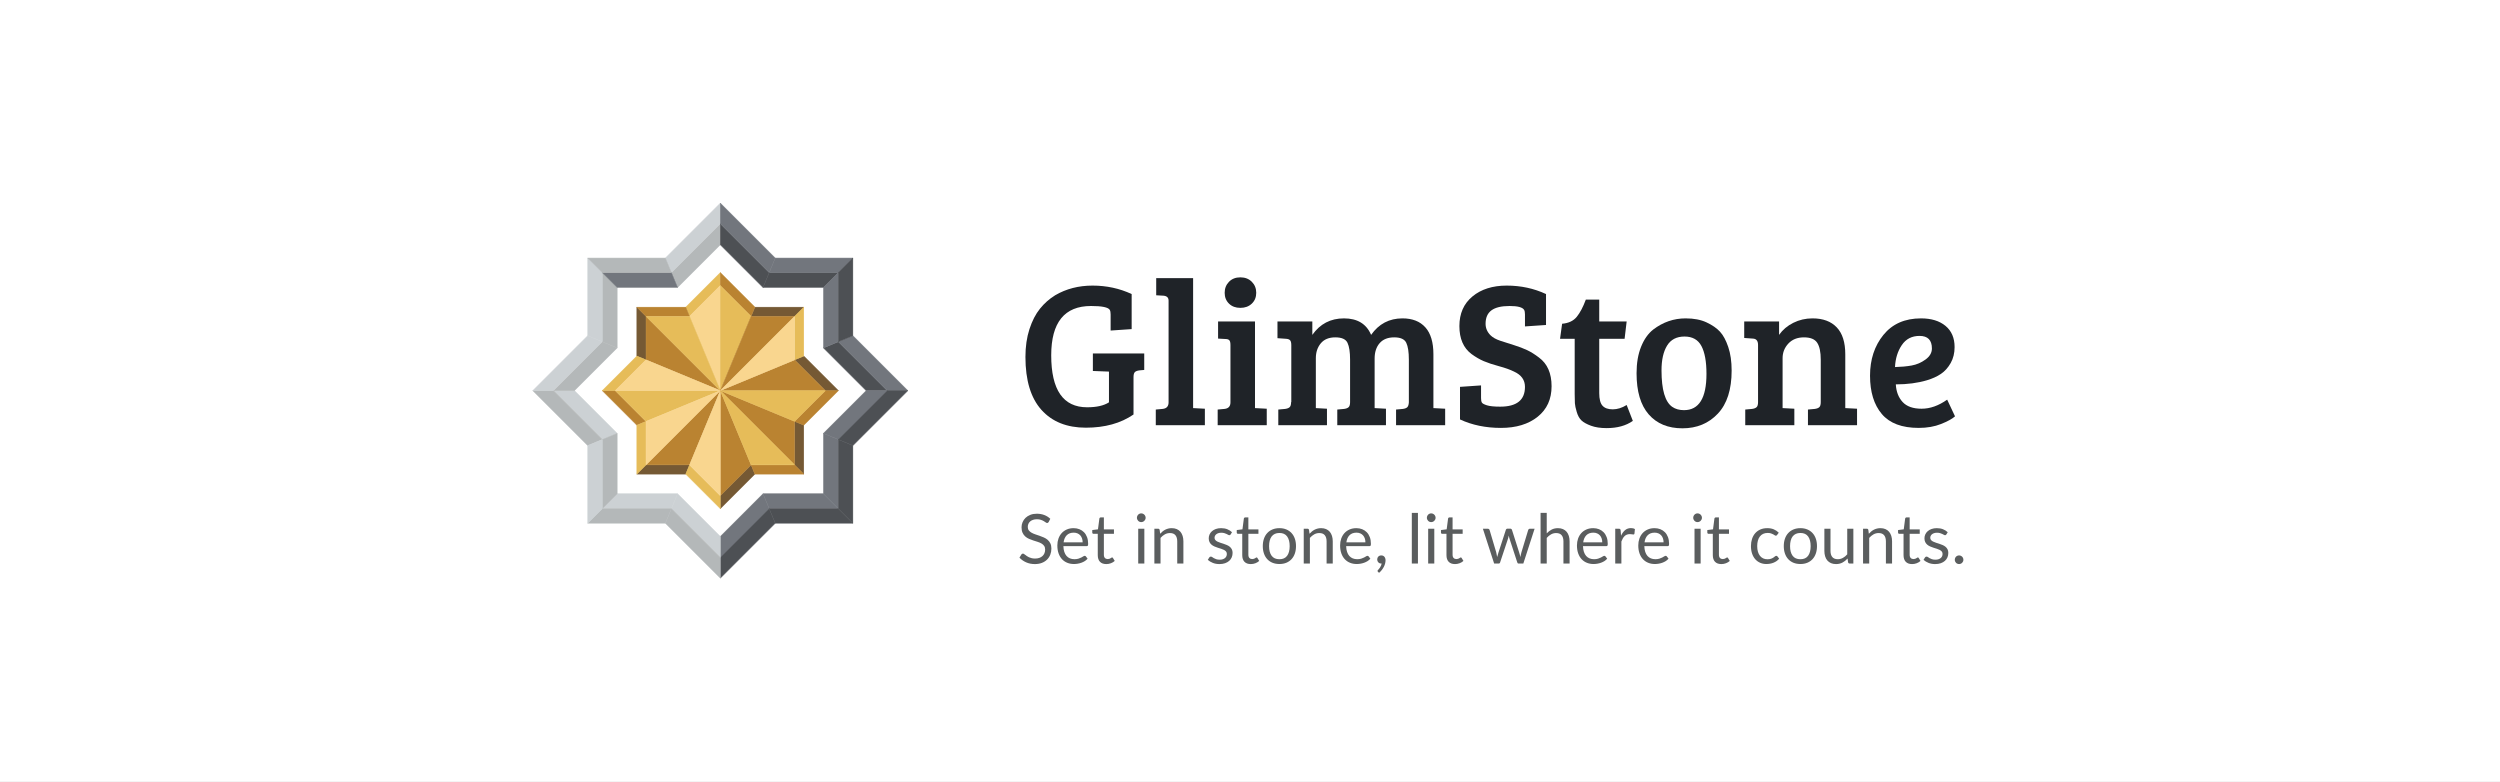
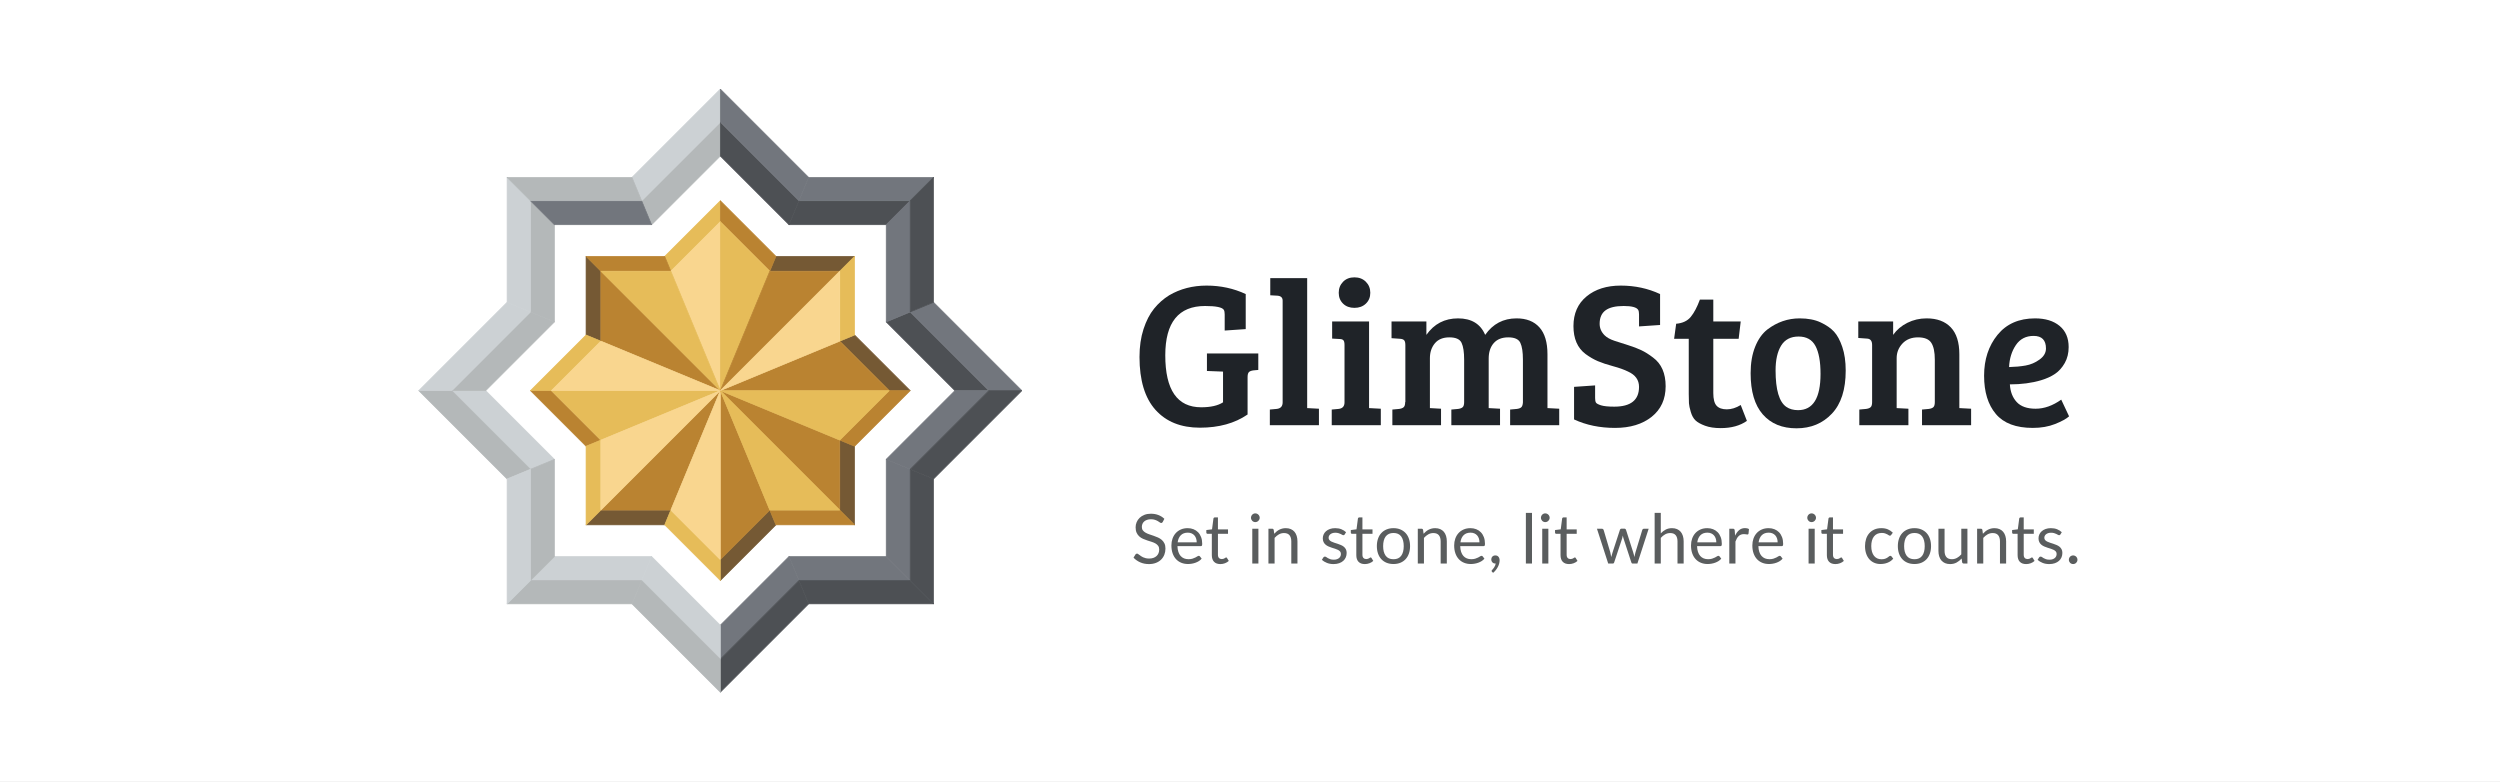
<svg xmlns="http://www.w3.org/2000/svg" width="1600" height="500" viewBox="0 0 1600 500">
  <rect width="1600" height="500" fill="#ffffff" />
-   <svg x="341.0" y="130.0" width="240" height="240" viewBox="0 0 893.33 893.33">
+   <svg x="268.0" y="57.0" width="386" height="386" viewBox="0 0 893.33 893.33">
    <defs>
      <style>
      .cls-1 {
        fill: #b4b8b9; stroke: #b4b8b9; stroke-width: 1px; stroke-linejoin: round;
      }

      .cls-2 {
        fill: #f9d68f; stroke: #f9d68f; stroke-width: 1px; stroke-linejoin: round;
      }

      .cls-3 {
        fill: #4d5054; stroke: #4d5054; stroke-width: 1px; stroke-linejoin: round;
      }

      .cls-4 {
        fill: #72767d; stroke: #72767d; stroke-width: 1px; stroke-linejoin: round;
      }

      .cls-5 {
        fill: #ccd1d4; stroke: #ccd1d4; stroke-width: 1px; stroke-linejoin: round;
      }

      .cls-6 {
        fill: #e6bc59; stroke: #e6bc59; stroke-width: 1px; stroke-linejoin: round;
      }

      .cls-7 {
        fill: #ba8331; stroke: #ba8331; stroke-width: 1px; stroke-linejoin: round;
      }

      .cls-8 {
        fill: #755934; stroke: #755934; stroke-width: 1px; stroke-linejoin: round;
      }
    </style>
    </defs>
    <g id="logo_glimstone_v2">
      <g>
        <polygon class="cls-4" points="563.16 727.9 553.03 738.04 446.67 844.4 446.67 794.14 548.44 692.37 563.16 727.9" />
        <polygon class="cls-5" points="200.96 548.44 165.43 563.16 155.29 553.03 48.94 446.67 99.19 446.67 200.96 548.44" />
        <polygon class="cls-3" points="844.4 446.67 794.14 446.67 692.37 344.89 727.9 330.17 738.04 340.3 844.4 446.67" />
        <polygon class="cls-1" points="446.67 48.94 446.67 99.19 344.89 200.96 330.17 165.43 340.3 155.29 446.67 48.94" />
        <polygon class="cls-3" points="577.49 762.51 446.67 893.33 446.67 844.4 553.03 738.04 563.16 727.9 577.49 762.51" />
        <polygon class="cls-1" points="165.43 563.16 130.83 577.49 0 446.67 48.94 446.67 155.29 553.03 165.43 563.16" />
        <polygon class="cls-4" points="893.33 446.67 844.4 446.67 738.04 340.3 727.9 330.17 762.51 315.84 893.33 446.67" />
        <polygon class="cls-5" points="446.67 0 446.67 48.94 340.3 155.29 330.17 165.43 315.84 130.83 446.67 0" />
        <polygon class="cls-5" points="344.89 692.37 330.17 727.9 165.43 727.9 200.96 692.37 344.89 692.37" />
        <polygon class="cls-4" points="727.9 563.16 727.9 727.9 692.37 692.37 692.37 548.44 727.9 563.16" />
        <polygon class="cls-3" points="727.9 165.43 692.37 200.96 548.44 200.96 563.16 165.43 727.9 165.43" />
        <polygon class="cls-1" points="200.96 200.96 200.96 344.89 165.43 330.17 165.43 165.43 200.96 200.96" />
        <polygon class="cls-1" points="330.17 727.9 315.84 762.51 130.83 762.51 165.43 727.9 330.17 727.9" />
        <polygon class="cls-3" points="762.51 577.49 762.51 762.51 727.9 727.9 727.9 563.16 762.51 577.49" />
        <polygon class="cls-4" points="762.51 130.83 727.9 165.43 563.16 165.43 577.49 130.83 762.51 130.83" />
        <polygon class="cls-5" points="165.43 165.43 165.43 330.17 130.83 315.84 130.83 130.83 165.43 165.43" />
        <polygon class="cls-4" points="727.9 727.9 563.16 727.9 548.44 692.37 692.37 692.37 727.9 727.9" />
        <polygon class="cls-1" points="200.96 548.44 200.96 692.37 165.43 727.9 165.43 563.16 200.96 548.44" />
        <polygon class="cls-4" points="727.9 165.43 727.9 330.17 692.37 344.89 692.37 200.96 727.9 165.43" />
        <polygon class="cls-4" points="344.89 200.96 200.96 200.96 165.43 165.43 330.17 165.43 344.89 200.96" />
        <polygon class="cls-3" points="762.51 762.51 577.49 762.51 563.16 727.9 727.9 727.9 762.51 762.51" />
        <polygon class="cls-5" points="165.43 563.16 165.43 727.9 130.83 762.51 130.83 577.49 165.43 563.16" />
        <polygon class="cls-3" points="762.51 130.83 762.51 315.84 727.9 330.17 727.9 165.43 762.51 130.83" />
        <polygon class="cls-1" points="330.17 165.43 165.43 165.43 130.83 130.83 315.84 130.83 330.17 165.43" />
        <polygon class="cls-5" points="446.67 794.14 446.67 844.4 340.3 738.04 330.17 727.9 344.89 692.37 446.67 794.14" />
        <polygon class="cls-4" points="844.4 446.67 738.04 553.03 727.9 563.16 692.37 548.44 794.14 446.67 844.4 446.67" />
        <polygon class="cls-3" points="563.16 165.43 548.44 200.96 446.67 99.19 446.67 48.94 553.03 155.29 563.16 165.43" />
        <polygon class="cls-1" points="200.96 344.89 99.19 446.67 48.94 446.67 155.29 340.3 165.43 330.17 200.96 344.89" />
        <polygon class="cls-1" points="446.67 844.4 446.67 893.33 315.84 762.51 330.17 727.9 340.3 738.04 446.67 844.4" />
        <polygon class="cls-3" points="893.33 446.67 762.51 577.49 727.9 563.16 738.04 553.03 844.4 446.67 893.33 446.67" />
        <polygon class="cls-4" points="577.49 130.83 563.16 165.43 553.03 155.29 446.67 48.94 446.67 0 577.49 130.83" />
        <polygon class="cls-5" points="165.43 330.17 155.29 340.3 48.94 446.67 0 446.67 130.83 315.84 165.43 330.17" />
      </g>
      <g>
        <polygon class="cls-8" points="623.79 520.04 623.79 623.79 645.54 645.54 645.54 529.04 623.79 520.04" />
        <polygon class="cls-7" points="196.18 446.67 165.43 446.67 247.8 529.03 269.54 520.03 196.18 446.67" />
        <polygon class="cls-6" points="364.3 247.8 373.3 269.54 446.67 196.18 446.67 165.43 364.3 247.8" />
        <polygon class="cls-8" points="247.8 364.29 269.54 373.29 269.54 269.54 247.8 247.8 247.8 364.29" />
        <polygon class="cls-8" points="269.54 623.79 247.8 645.54 364.29 645.54 373.29 623.79 269.54 623.79" />
        <polygon class="cls-8" points="520.03 623.79 446.67 697.16 446.67 727.9 529.03 645.54 520.03 623.79" />
        <polygon class="cls-8" points="645.54 364.3 623.79 373.3 697.16 446.67 727.9 446.67 645.54 364.3" />
        <polygon class="cls-8" points="529.04 247.8 520.04 269.54 623.79 269.54 645.54 247.8 529.04 247.8" />
        <polygon class="cls-7" points="364.3 247.8 247.8 247.8 269.54 269.54 373.3 269.54 364.3 247.8" />
        <polygon class="cls-6" points="247.8 529.03 247.8 645.54 269.54 623.79 269.54 520.03 247.8 529.03" />
        <polygon class="cls-7" points="623.79 623.79 520.03 623.79 529.03 645.54 645.54 645.54 623.79 623.79" />
        <polygon class="cls-7" points="697.16 446.67 623.79 520.03 623.79 520.04 645.54 529.04 645.54 529.03 727.9 446.67 697.16 446.67" />
        <polygon class="cls-6" points="645.54 247.8 623.79 269.54 623.79 373.3 645.54 364.3 645.54 247.8" />
        <polygon class="cls-6" points="373.3 623.79 373.29 623.79 364.29 645.54 364.3 645.54 446.67 727.9 446.67 697.16 373.3 623.79" />
        <polygon class="cls-6" points="247.8 364.29 247.8 364.3 165.43 446.67 196.18 446.67 269.54 373.3 269.54 373.29 247.8 364.29" />
        <polygon class="cls-7" points="529.03 247.8 446.67 165.43 446.67 196.18 520.03 269.54 520.04 269.54 529.04 247.8 529.03 247.8" />
      </g>
      <g>
        <g>
          <polygon class="cls-2" points="446.67 446.67 446.67 196.46 373.38 269.74 446.67 446.67" />
          <polygon class="cls-6" points="446.67 446.67 446.67 196.46 519.95 269.74 446.67 446.67" />
        </g>
        <g>
          <polygon class="cls-7" points="446.67 446.67 269.74 269.74 269.74 373.38 446.67 446.67" />
          <polygon class="cls-6" points="446.67 446.67 269.74 269.74 373.38 269.74 446.67 446.67" />
        </g>
        <g>
          <polygon class="cls-6" points="446.67 446.67 196.46 446.67 269.74 519.95 446.67 446.67" />
          <polygon class="cls-2" points="446.67 446.67 196.46 446.67 269.74 373.38 446.67 446.67" />
        </g>
        <g>
          <polygon class="cls-7" points="446.67 446.67 269.74 623.59 373.38 623.59 446.67 446.67" />
          <polygon class="cls-2" points="446.67 446.67 269.74 623.59 269.74 519.95 446.67 446.67" />
        </g>
        <g>
          <polygon class="cls-7" points="446.67 446.67 446.67 696.87 519.95 623.59 446.67 446.67" />
          <polygon class="cls-2" points="446.67 446.67 446.67 696.87 373.38 623.59 446.67 446.67" />
        </g>
        <g>
          <polygon class="cls-7" points="446.67 446.67 623.59 623.59 623.59 519.95 446.67 446.67" />
          <polygon class="cls-6" points="446.67 446.67 623.59 623.59 519.95 623.59 446.67 446.67" />
        </g>
        <g>
          <polygon class="cls-7" points="446.67 446.67 696.87 446.67 623.59 373.38 446.67 446.67" />
          <polygon class="cls-6" points="446.67 446.67 696.87 446.67 623.59 519.95 446.67 446.67" />
        </g>
        <g>
          <polygon class="cls-7" points="446.67 446.67 623.59 269.74 519.95 269.74 446.67 446.67" />
          <polygon class="cls-2" points="446.67 446.67 623.59 269.74 623.59 373.38 446.67 446.67" />
        </g>
      </g>
    </g>
  </svg>
  <g fill="#1f2328">
-     <g transform="translate(651.00,272.14)">
+     <g transform="translate(724.00,272.14)">
      <path d="M74.45-30.76L74.45-6.86Q62.17 1.58 43.96 1.58Q25.74 1.58 15.51-9.83Q5.28-21.25 5.28-43.69Q5.28-53.59 7.85-61.51Q10.43-69.43 14.59-74.58Q18.74-79.73 24.29-83.16Q34.85-89.36 48.25-89.36Q61.64-89.36 73.26-83.95L73.26-61.51L59.80-60.59L59.80-70.88Q59.80-72.86 59.27-73.79Q57.82-76.30 47.26-76.30Q21.78-76.30 21.78-44.75Q21.78-11.48 44.75-11.48Q53.86-11.48 58.74-14.65L58.74-34.32L58.61-34.32L48.44-34.72L48.44-45.94L81.31-45.94L81.31-35.38L78.28-35.11Q76.16-34.85 75.31-33.99Q74.45-33.13 74.45-30.76" />
    </g>
-     <g transform="translate(735.61,272.14)">
+     <g transform="translate(808.61,272.14)">
      <path d="M4.36-94.12L27.98-94.12L27.98-10.96L35.51-10.56L35.51 0L4.09 0L4.09-10.03L8.45-10.43Q12.28-10.82 12.28-14.65L12.28-79.73Q12.28-82.63 8.98-82.90L4.36-83.16" />
    </g>
-     <g transform="translate(774.95,272.14)">
+     <g transform="translate(847.95,272.14)">
      <path d="M4.62-66.40L28.25-66.40L28.25-10.96L35.77-10.56L35.77 0L4.36 0L4.36-10.03L8.71-10.43Q12.54-10.82 12.54-14.65L12.54-51.35Q12.54-53.59 11.81-54.38Q11.09-55.18 9.24-55.18L4.62-55.44L4.62-66.40M11.62-77.81Q8.84-80.52 8.84-84.74Q8.84-88.97 11.62-91.81Q14.39-94.64 18.88-94.64Q23.36-94.64 26.20-91.81Q29.04-88.97 29.04-84.74Q29.04-80.52 26.20-77.81Q23.36-75.11 18.88-75.11Q14.39-75.11 11.62-77.81" />
    </g>
-     <g transform="translate(814.02,272.14)">
+     <g transform="translate(887.02,272.14)">
      <path d="M9.11-55.31L3.56-55.70L3.56-66.40L25.87-66.40L25.87-57.82Q33.26-68.38 46.13-68.38Q59-68.38 63.49-57.82Q70.88-68.38 83.56-68.38Q93.06-68.38 98.21-62.63Q103.36-56.89 103.36-45.41L103.36-10.96L110.88-10.56L110.88 0L79.46 0L79.46-10.03L83.82-10.43Q85.80-10.69 86.66-11.55Q87.52-12.41 87.65-14.65L87.65-41.98Q87.65-49.24 86-52.73Q84.35-56.23 78.28-56.23Q72.20-56.23 68.97-52.54Q65.74-48.84 65.74-42.64L65.74-10.96L73-10.56L73 0L41.84 0L41.84-10.03L46.20-10.43Q48.18-10.69 49.10-11.55Q50.03-12.41 50.03-14.78L50.03-41.98Q50.03-49.24 48.38-52.73Q46.73-56.23 40.59-56.23Q34.45-56.23 31.28-52.40Q28.12-48.58 28.12-42.90L28.12-10.96L35.24-10.56L35.24 0L4.09 0L4.09-10.03L8.45-10.43Q10.43-10.69 11.35-11.55Q12.28-12.41 12.28-14.78L12.41-14.78L12.41-51.22Q12.41-53.46 11.68-54.32Q10.96-55.18 9.11-55.31" />
    </g>
-     <g transform="translate(928.33,272.14)">
+     <g transform="translate(1001.33,272.14)">
      <path d="M31.81-11.88Q47.65-11.88 47.65-24.55Q47.65-31.15 40.66-34.32Q36.96-36.17 31.09-37.75Q25.21-39.34 21.32-40.99Q17.42-42.64 13.46-45.54Q5.68-51.35 5.68-63.43Q5.68-75.50 14.06-82.43Q22.44-89.36 35.97-89.36Q49.50-89.36 61.12-83.95L61.12-64.15L47.65-63.23L47.65-70.88Q47.65-72.86 47.12-73.79Q45.67-76.30 37.82-76.30Q29.96-76.30 26.20-73.52Q22.44-70.75 22.44-64.94Q22.44-60.72 25.61-57.55Q27.72-55.44 31.88-54.05Q36.04-52.67 40.72-51.22Q45.41-49.76 49.04-48.05Q52.67-46.33 56.63-43.30Q64.68-37.36 64.68-24.95Q64.68-12.54 55.77-5.41Q46.86 1.72 32.27 1.72Q17.69 1.72 6.07-3.70L6.07-24.55L19.54-25.48L19.54-17.42Q19.54-15.44 20.06-14.52Q20.59-13.60 23.30-12.74Q26-11.88 31.81-11.88" />
    </g>
-     <g transform="translate(995.92,272.14)">
+     <g transform="translate(1068.92,272.14)">
      <path d="M19.01-80.39L27.59-80.39L27.59-66.40L45.14-66.40L43.82-55.31L27.59-55.31L27.59-20.59Q27.59-14.78 29.70-12.47Q31.81-10.16 36.23-10.16Q40.66-10.16 45.14-12.94L49.10-2.77Q42.50 1.85 32.34 1.85Q26.40 1.85 22.31 0.33Q18.22-1.19 16.24-3.04Q14.26-4.88 13.20-8.45Q12.14-12.01 12.01-14.06Q11.88-16.10 11.88-20.06L11.88-55.31L2.51-55.31L3.83-64.94Q10.03-65.47 13.20-69.37Q16.37-73.26 19.01-80.39" />
    </g>
-     <g transform="translate(1043.04,272.14)">
+     <g transform="translate(1116.04,272.14)">
      <path d="M34.72-9.64Q49.10-9.64 49.10-32.87Q49.10-44.62 45.87-50.69Q42.64-56.76 35.05-56.76Q27.46-56.76 23.89-50.95Q20.33-45.14 20.33-35.11Q20.33-16.50 27.19-11.75Q30.23-9.64 34.72-9.64M4.36-33.26Q4.36-43.03 7.26-50.23Q10.16-57.42 15.05-61.25Q24.42-68.38 35.77-68.38Q43.69-68.38 49.17-65.80Q54.65-63.23 57.75-59.86Q60.85-56.50 63.03-50.09Q65.21-43.69 65.21-34.98Q65.21-16.76 56.36-7.39Q47.52 1.98 33.73 1.98Q19.93 1.98 12.14-6.93Q4.36-15.84 4.36-33.26" />
    </g>
-     <g transform="translate(1112.74,272.14)">
+     <g transform="translate(1185.74,272.14)">
      <path d="M9.11-55.44L3.56-55.84L3.56-66.40L25.87-66.40L25.87-57.82Q29.30-62.70 34.98-65.54Q40.66-68.38 47.26-68.38Q57.29-68.38 62.77-62.63Q68.24-56.89 68.24-45.41L68.24-10.96L75.77-10.56L75.77 0L44.35 0L44.35-10.03L48.71-10.43Q50.69-10.69 51.61-11.55Q52.54-12.41 52.54-14.78L52.54-41.98Q52.54-49.24 50.29-52.73Q48.05-56.23 41.78-56.23Q35.51-56.23 31.81-52.27Q28.12-48.31 28.12-42.90L28.12-10.96L35.64-10.56L35.64 0L4.22 0L4.22-10.03L8.58-10.43Q10.56-10.69 11.48-11.55Q12.41-12.41 12.41-14.78L12.41-51.35Q12.41-55.31 9.11-55.44" />
    </g>
-     <g transform="translate(1191.94,272.14)">
+     <g transform="translate(1264.94,272.14)">
      <path d="M37.49-68.38Q47.39-68.38 53.20-63.56Q59-58.74 59-50.03Q59-44.22 56.50-39.80Q53.99-35.38 50.29-32.87Q46.60-30.36 41.32-28.78Q32.47-26.14 21.38-26.14Q21.78-19.14 25.74-14.85Q29.70-10.56 37.88-10.56Q46.07-10.56 54.25-16.37L59.27-5.68Q56.63-3.30 50.36-0.79Q44.09 1.72 36.04 1.72Q19.93 1.72 12.41-7.19Q4.88-16.10 4.88-31.68Q4.88-47.26 13.46-57.82Q22.04-68.38 37.49-68.38M31.48-38.21Q36.30-39.07 40.39-42.04Q44.48-45.01 44.48-49.10Q44.48-57.16 36.56-57.16Q29.17-57.16 25.21-51.28Q21.25-45.41 20.86-37.22Q26.66-37.36 31.48-38.21" />
    </g>
  </g>
  <g fill="#5a5d5e">
-     <g transform="translate(651.00,360.66)">
+     <g transform="translate(724.00,360.66)">
      <path d="M21.19-28.62L20.15-26.60Q19.95-26.27 19.72-26.10Q19.49-25.94 19.16-25.94Q18.79-25.94 18.28-26.31Q17.78-26.69 17.02-27.14Q16.26-27.59 15.19-27.96Q14.12-28.34 12.61-28.34Q11.18-28.34 10.09-27.95Q9-27.57 8.26-26.91Q7.52-26.25 7.15-25.35Q6.78-24.46 6.78-23.43Q6.78-22.11 7.42-21.24Q8.07-20.37 9.14-19.76Q10.21-19.14 11.56-18.69Q12.91-18.24 14.33-17.75Q15.75-17.27 17.11-16.66Q18.46-16.06 19.52-15.14Q20.59-14.21 21.24-12.87Q21.89-11.53 21.89-9.57Q21.89-7.50 21.19-5.69Q20.48-3.87 19.13-2.53Q17.78-1.19 15.81-0.42Q13.84 0.35 11.33 0.35Q8.25 0.35 5.74-0.76Q3.23-1.87 1.45-3.76L2.68-5.79Q2.86-6.03 3.11-6.19Q3.37-6.36 3.67-6.36Q3.96-6.36 4.32-6.13Q4.69-5.90 5.15-5.54Q5.61-5.19 6.20-4.77Q6.80-4.36 7.56-4Q8.32-3.65 9.28-3.42Q10.25-3.19 11.46-3.19Q12.98-3.19 14.17-3.61Q15.36-4.03 16.18-4.79Q17.01-5.54 17.45-6.60Q17.89-7.66 17.89-8.95Q17.89-10.38 17.24-11.30Q16.59-12.21 15.53-12.83Q14.48-13.44 13.11-13.87Q11.75-14.30 10.34-14.75Q8.93-15.20 7.57-15.80Q6.20-16.39 5.15-17.34Q4.09-18.28 3.44-19.70Q2.79-21.12 2.79-23.21Q2.79-24.88 3.44-26.44Q4.09-28.01 5.33-29.22Q6.58-30.43 8.39-31.15Q10.21-31.88 12.56-31.88Q15.20-31.88 17.37-31.04Q19.54-30.21 21.19-28.62" />
    </g>
-     <g transform="translate(674.87,360.66)">
-       <path d="M5.83-13.57L18.02-13.57Q18.02-14.94 17.63-16.07Q17.25-17.20 16.51-18.03Q15.77-18.85 14.72-19.30Q13.66-19.76 12.32-19.76Q9.50-19.76 7.86-18.12Q6.23-16.48 5.83-13.57M20.09-4.55L21.19-3.12Q20.46-2.24 19.45-1.59Q18.44-0.95 17.28-0.53Q16.13-0.11 14.89 0.10Q13.66 0.31 12.45 0.31Q10.14 0.31 8.20-0.47Q6.25-1.25 4.83-2.76Q3.41-4.27 2.62-6.49Q1.83-8.71 1.83-11.59Q1.83-13.93 2.54-15.95Q3.26-17.97 4.60-19.46Q5.94-20.94 7.88-21.79Q9.81-22.64 12.23-22.64Q14.23-22.64 15.94-21.97Q17.64-21.30 18.89-20.03Q20.13-18.77 20.83-16.91Q21.54-15.05 21.54-12.67Q21.54-11.75 21.34-11.44Q21.14-11.13 20.59-11.13L5.70-11.13Q5.76-9.02 6.28-7.46Q6.80-5.90 7.72-4.85Q8.65-3.81 9.92-3.29Q11.20-2.77 12.78-2.77Q14.26-2.77 15.32-3.11Q16.39-3.45 17.16-3.85Q17.93-4.25 18.45-4.59Q18.96-4.93 19.34-4.93Q19.82-4.93 20.09-4.55" />
-     </g>
-     <g transform="translate(698.10,360.66)">
-       <path d="M9.94 0.35Q7.30 0.35 5.88-1.12Q4.47-2.60 4.47-5.37L4.47-19.01L1.78-19.01Q1.43-19.01 1.19-19.22Q0.95-19.43 0.95-19.87L0.95-21.43L4.60-21.89L5.50-28.78Q5.57-29.11 5.80-29.31Q6.03-29.52 6.40-29.52L8.38-29.52L8.38-21.85L14.83-21.85L14.83-19.01L8.38-19.01L8.38-5.63Q8.38-4.22 9.06-3.54Q9.75-2.86 10.82-2.86Q11.44-2.86 11.89-3.02Q12.34-3.19 12.67-3.39Q13-3.59 13.23-3.75Q13.46-3.92 13.64-3.92Q13.95-3.92 14.19-3.54L15.33-1.67Q14.32-0.73 12.89-0.19Q11.46 0.35 9.94 0.35" />
-     </g>
-     <g transform="translate(713.88,360.66)">
-       <path d="" />
-     </g>
-     <g transform="translate(725.14,360.66)">
+     <g transform="translate(747.87,360.66)">
+       <path d="M5.83-13.57L18.02-13.57Q18.02-14.94 17.63-16.07Q17.25-17.20 16.51-18.03Q15.77-18.85 14.72-19.30Q13.66-19.76 12.32-19.76Q9.50-19.76 7.86-18.12Q6.23-16.48 5.83-13.57M20.09-4.55L21.19-3.12Q20.46-2.24 19.45-1.59Q18.44-0.95 17.28-0.53Q16.13-0.11 14.89 0.10Q13.66 0.31 12.45 0.31Q10.14 0.31 8.20-0.47Q6.25-1.25 4.83-2.76Q3.41-4.27 2.62-6.49Q1.83-8.71 1.83-11.59Q1.83-13.93 2.54-15.95Q3.26-17.97 4.60-19.46Q5.94-20.94 7.88-21.79Q9.81-22.64 12.23-22.64Q14.23-22.64 15.94-21.97Q17.64-21.30 18.89-20.03Q20.13-18.77 20.83-16.91Q21.54-15.05 21.54-12.67Q21.54-11.75 21.34-11.44Q21.14-11.13 20.59-11.13L5.70-11.13Q5.76-9.02 6.28-7.46Q6.80-5.90 7.72-4.85Q8.65-3.81 9.92-3.29Q11.20-2.77 12.78-2.77Q14.26-2.77 15.32-3.11Q16.39-3.45 17.16-3.85Q17.93-4.25 18.45-4.59Q18.96-4.93 19.34-4.93Q19.82-4.93 20.09-4.55" />
+     </g>
+     <g transform="translate(771.10,360.66)">
+       <path d="M9.94 0.35Q7.30 0.35 5.88-1.12Q4.47-2.60 4.47-5.37L4.47-19.01L1.78-19.01Q1.43-19.01 1.19-19.22Q0.95-19.43 0.95-19.87L0.95-21.43L4.60-21.89L5.50-28.78Q5.57-29.11 5.80-29.31Q6.03-29.52 6.40-29.52L8.38-29.52L8.38-21.85L14.83-21.85L14.83-19.01L8.38-19.01L8.38-5.63Q8.38-4.22 9.06-3.54Q9.75-2.86 10.82-2.86Q11.44-2.86 11.89-3.02Q12.34-3.19 12.67-3.39Q13-3.59 13.23-3.75Q13.46-3.92 13.64-3.92Q13.95-3.92 14.19-3.54L15.33-1.67Q14.32-0.73 12.89-0.19Q11.46 0.35 9.94 0.35" />
+     </g>
+     <g transform="translate(786.88,360.66)">
+       <path d="" />
+     </g>
+     <g transform="translate(798.14,360.66)">
      <path d="M3.32-22.29L7.24-22.29L7.24 0L3.32 0L3.32-22.29M8.07-29.28Q8.07-28.71 7.84-28.21Q7.61-27.72 7.23-27.33Q6.84-26.95 6.32-26.73Q5.81-26.51 5.24-26.51Q4.66-26.51 4.17-26.73Q3.67-26.95 3.30-27.33Q2.93-27.72 2.71-28.21Q2.49-28.71 2.49-29.28Q2.49-29.85 2.71-30.37Q2.93-30.89 3.30-31.27Q3.67-31.66 4.17-31.88Q4.66-32.10 5.24-32.10Q5.81-32.10 6.32-31.88Q6.84-31.66 7.23-31.27Q7.61-30.89 7.84-30.37Q8.07-29.85 8.07-29.28" />
    </g>
-     <g transform="translate(735.70,360.66)">
+     <g transform="translate(808.70,360.66)">
      <path d="M6.49-21.47L6.80-19.05Q7.52-19.87 8.34-20.53Q9.15-21.19 10.06-21.66Q10.98-22.13 12-22.38Q13.02-22.64 14.21-22.64Q16.04-22.64 17.43-22.03Q18.83-21.43 19.77-20.32Q20.70-19.21 21.19-17.64Q21.67-16.08 21.67-14.19L21.67 0L17.73 0L17.73-14.19Q17.73-16.72 16.58-18.12Q15.42-19.51 13.07-19.51Q11.33-19.51 9.82-18.68Q8.32-17.84 7.04-16.41L7.04 0L3.10 0L3.10-22.29L5.46-22.29Q6.29-22.29 6.49-21.47" />
    </g>
-     <g transform="translate(760.25,360.66)">
-       <path d="" />
-     </g>
-     <g transform="translate(771.52,360.66)">
+     <g transform="translate(833.25,360.66)">
+       <path d="" />
+     </g>
+     <g transform="translate(844.52,360.66)">
      <path d="M16.96-20.04L16.08-18.61Q15.82-18.13 15.27-18.13Q14.94-18.13 14.52-18.37Q14.10-18.61 13.50-18.91Q12.89-19.21 12.06-19.46Q11.22-19.71 10.08-19.71Q9.09-19.71 8.29-19.46Q7.50-19.21 6.94-18.77Q6.38-18.33 6.08-17.74Q5.79-17.16 5.79-16.48Q5.79-15.62 6.28-15.05Q6.78-14.48 7.59-14.06Q8.40-13.64 9.44-13.32Q10.47-13 11.56-12.64Q12.65-12.28 13.68-11.84Q14.72-11.40 15.53-10.74Q16.35-10.08 16.84-9.12Q17.34-8.16 17.34-6.82Q17.34-5.28 16.79-3.97Q16.24-2.66 15.16-1.70Q14.08-0.75 12.52-0.20Q10.96 0.35 8.91 0.35Q6.58 0.35 4.69-0.41Q2.79-1.17 1.47-2.35L2.40-3.85Q2.57-4.14 2.82-4.29Q3.06-4.44 3.43-4.44Q3.83-4.44 4.27-4.14Q4.71-3.83 5.33-3.45Q5.96-3.08 6.86-2.77Q7.77-2.46 9.11-2.46Q10.25-2.46 11.11-2.76Q11.97-3.06 12.54-3.56Q13.11-4.07 13.39-4.73Q13.66-5.39 13.66-6.14Q13.66-7.06 13.17-7.67Q12.67-8.27 11.86-8.70Q11.04-9.13 10-9.45Q8.95-9.77 7.86-10.12Q6.78-10.47 5.73-10.92Q4.69-11.37 3.87-12.06Q3.06-12.74 2.56-13.74Q2.07-14.74 2.07-16.17Q2.07-17.45 2.60-18.62Q3.12-19.80 4.14-20.69Q5.15-21.58 6.62-22.11Q8.10-22.64 9.99-22.64Q12.19-22.64 13.94-21.95Q15.69-21.25 16.96-20.04" />
    </g>
-     <g transform="translate(790.57,360.66)">
-       <path d="M9.94 0.35Q7.30 0.35 5.88-1.12Q4.47-2.60 4.47-5.37L4.47-19.01L1.78-19.01Q1.43-19.01 1.19-19.22Q0.95-19.43 0.95-19.87L0.95-21.43L4.60-21.89L5.50-28.78Q5.57-29.11 5.80-29.31Q6.03-29.52 6.40-29.52L8.38-29.52L8.38-21.85L14.83-21.85L14.83-19.01L8.38-19.01L8.38-5.63Q8.38-4.22 9.06-3.54Q9.75-2.86 10.82-2.86Q11.44-2.86 11.89-3.02Q12.34-3.19 12.67-3.39Q13-3.59 13.23-3.75Q13.46-3.92 13.64-3.92Q13.95-3.92 14.19-3.54L15.33-1.67Q14.32-0.73 12.89-0.19Q11.46 0.35 9.94 0.35" />
-     </g>
-     <g transform="translate(806.34,360.66)">
+     <g transform="translate(863.57,360.66)">
+       <path d="M9.94 0.35Q7.30 0.35 5.88-1.12Q4.47-2.60 4.47-5.37L4.47-19.01L1.78-19.01Q1.43-19.01 1.19-19.22Q0.95-19.43 0.95-19.87L0.95-21.43L4.60-21.89L5.50-28.78Q5.57-29.11 5.80-29.31Q6.03-29.52 6.40-29.52L8.38-29.52L8.38-21.85L14.83-21.85L14.83-19.01L8.38-19.01L8.38-5.63Q8.38-4.22 9.06-3.54Q9.75-2.86 10.82-2.86Q11.44-2.86 11.89-3.02Q12.34-3.19 12.67-3.39Q13-3.59 13.23-3.75Q13.46-3.92 13.64-3.92Q13.95-3.92 14.19-3.54L15.33-1.67Q14.32-0.73 12.89-0.19Q11.46 0.35 9.94 0.35" />
+     </g>
+     <g transform="translate(879.34,360.66)">
      <path d="M12.50-22.64Q14.94-22.64 16.90-21.82Q18.85-21.01 20.24-19.51Q21.63-18.02 22.36-15.89Q23.10-13.77 23.10-11.15Q23.10-8.51 22.36-6.40Q21.63-4.29 20.24-2.79Q18.85-1.30 16.90-0.49Q14.94 0.31 12.50 0.31Q10.03 0.31 8.06-0.49Q6.09-1.30 4.71-2.79Q3.32-4.29 2.59-6.40Q1.85-8.51 1.85-11.15Q1.85-13.77 2.59-15.89Q3.32-18.02 4.71-19.51Q6.09-21.01 8.06-21.82Q10.03-22.64 12.50-22.64M12.50-2.75Q15.80-2.75 17.42-4.96Q19.05-7.17 19.05-11.13Q19.05-15.11 17.42-17.34Q15.80-19.56 12.50-19.56Q10.82-19.56 9.58-18.99Q8.34-18.41 7.51-17.34Q6.69-16.26 6.28-14.68Q5.87-13.11 5.87-11.13Q5.87-7.17 7.51-4.96Q9.15-2.75 12.50-2.75" />
    </g>
-     <g transform="translate(831.29,360.66)">
+     <g transform="translate(904.29,360.66)">
      <path d="M6.49-21.47L6.80-19.05Q7.52-19.87 8.34-20.53Q9.15-21.19 10.06-21.66Q10.98-22.13 12-22.38Q13.02-22.64 14.21-22.64Q16.04-22.64 17.43-22.03Q18.83-21.43 19.77-20.32Q20.70-19.21 21.19-17.64Q21.67-16.08 21.67-14.19L21.67 0L17.73 0L17.73-14.19Q17.73-16.72 16.58-18.12Q15.42-19.51 13.07-19.51Q11.33-19.51 9.82-18.68Q8.32-17.84 7.04-16.41L7.04 0L3.10 0L3.10-22.29L5.46-22.29Q6.29-22.29 6.49-21.47" />
    </g>
-     <g transform="translate(855.84,360.66)">
-       <path d="M5.83-13.57L18.02-13.57Q18.02-14.94 17.63-16.07Q17.25-17.20 16.51-18.03Q15.77-18.85 14.72-19.30Q13.66-19.76 12.32-19.76Q9.50-19.76 7.86-18.12Q6.23-16.48 5.83-13.57M20.09-4.55L21.19-3.12Q20.46-2.24 19.45-1.59Q18.44-0.95 17.28-0.53Q16.13-0.11 14.89 0.10Q13.66 0.31 12.45 0.31Q10.14 0.31 8.20-0.47Q6.25-1.25 4.83-2.76Q3.41-4.27 2.62-6.49Q1.83-8.71 1.83-11.59Q1.83-13.93 2.54-15.95Q3.26-17.97 4.60-19.46Q5.94-20.94 7.88-21.79Q9.81-22.64 12.23-22.64Q14.23-22.64 15.94-21.97Q17.64-21.30 18.89-20.03Q20.13-18.77 20.83-16.91Q21.54-15.05 21.54-12.67Q21.54-11.75 21.34-11.44Q21.14-11.13 20.59-11.13L5.70-11.13Q5.76-9.02 6.28-7.46Q6.80-5.90 7.72-4.85Q8.65-3.81 9.92-3.29Q11.20-2.77 12.78-2.77Q14.26-2.77 15.32-3.11Q16.39-3.45 17.16-3.85Q17.93-4.25 18.45-4.59Q18.96-4.93 19.34-4.93Q19.82-4.93 20.09-4.55" />
-     </g>
-     <g transform="translate(879.07,360.66)">
+     <g transform="translate(928.84,360.66)">
+       <path d="M5.83-13.57L18.02-13.57Q18.02-14.94 17.63-16.07Q17.25-17.20 16.51-18.03Q15.77-18.85 14.72-19.30Q13.66-19.76 12.32-19.76Q9.50-19.76 7.86-18.12Q6.23-16.48 5.83-13.57M20.09-4.55L21.19-3.12Q20.46-2.24 19.45-1.59Q18.44-0.95 17.28-0.53Q16.13-0.11 14.89 0.10Q13.66 0.31 12.45 0.31Q10.14 0.31 8.20-0.47Q6.25-1.25 4.83-2.76Q3.41-4.27 2.62-6.49Q1.83-8.71 1.83-11.59Q1.83-13.93 2.54-15.95Q3.26-17.97 4.60-19.46Q5.94-20.94 7.88-21.79Q9.81-22.64 12.23-22.64Q14.23-22.64 15.94-21.97Q17.64-21.30 18.89-20.03Q20.13-18.77 20.83-16.91Q21.54-15.05 21.54-12.67Q21.54-11.75 21.34-11.44Q21.14-11.13 20.59-11.13L5.70-11.13Q5.76-9.02 6.28-7.46Q6.80-5.90 7.72-4.85Q8.65-3.81 9.92-3.29Q11.20-2.77 12.78-2.77Q14.26-2.77 15.32-3.11Q16.39-3.45 17.16-3.85Q17.93-4.25 18.45-4.59Q18.96-4.93 19.34-4.93Q19.82-4.93 20.09-4.55" />
+     </g>
+     <g transform="translate(952.07,360.66)">
      <path d="M3.52 5.96L2.86 5.32Q2.68 5.17 2.62 5.04Q2.55 4.91 2.55 4.71Q2.55 4.55 2.65 4.40Q2.75 4.25 2.88 4.11Q3.10 3.87 3.44 3.48Q3.78 3.08 4.14 2.54Q4.49 2 4.79 1.35Q5.08 0.70 5.21-0.02Q5.15 0 5.07 0Q4.99 0 4.93 0Q3.78 0 3.07-0.76Q2.35-1.52 2.35-2.71Q2.35-3.74 3.07-4.47Q3.78-5.19 4.97-5.19Q5.63-5.19 6.14-4.95Q6.64-4.71 6.98-4.28Q7.33-3.85 7.50-3.29Q7.68-2.73 7.68-2.07Q7.68-1.08 7.40-0.01Q7.13 1.06 6.59 2.10Q6.05 3.15 5.28 4.14Q4.51 5.13 3.52 5.96" />
    </g>
-     <g transform="translate(889.06,360.66)">
-       <path d="" />
-     </g>
-     <g transform="translate(900.33,360.66)">
+     <g transform="translate(962.06,360.66)">
+       <path d="" />
+     </g>
+     <g transform="translate(973.33,360.66)">
      <path d="M3.23-32.41L7.15-32.41L7.15 0L3.23 0" />
    </g>
-     <g transform="translate(910.71,360.66)">
+     <g transform="translate(983.71,360.66)">
      <path d="M3.32-22.29L7.24-22.29L7.24 0L3.32 0L3.32-22.29M8.07-29.28Q8.07-28.71 7.84-28.21Q7.61-27.72 7.23-27.33Q6.84-26.95 6.32-26.73Q5.81-26.51 5.24-26.51Q4.66-26.51 4.17-26.73Q3.67-26.95 3.30-27.33Q2.93-27.72 2.71-28.21Q2.49-28.71 2.49-29.28Q2.49-29.85 2.71-30.37Q2.93-30.89 3.30-31.27Q3.67-31.66 4.17-31.88Q4.66-32.10 5.24-32.10Q5.81-32.10 6.32-31.88Q6.84-31.66 7.23-31.27Q7.61-30.89 7.84-30.37Q8.07-29.85 8.07-29.28" />
    </g>
-     <g transform="translate(921.27,360.66)">
-       <path d="M9.94 0.35Q7.30 0.35 5.88-1.12Q4.47-2.60 4.47-5.37L4.47-19.01L1.78-19.01Q1.43-19.01 1.19-19.22Q0.95-19.43 0.95-19.87L0.95-21.43L4.60-21.89L5.50-28.78Q5.57-29.11 5.80-29.31Q6.03-29.52 6.40-29.52L8.38-29.52L8.38-21.85L14.83-21.85L14.83-19.01L8.38-19.01L8.38-5.63Q8.38-4.22 9.06-3.54Q9.75-2.86 10.82-2.86Q11.44-2.86 11.89-3.02Q12.34-3.19 12.67-3.39Q13-3.59 13.23-3.75Q13.46-3.92 13.64-3.92Q13.95-3.92 14.19-3.54L15.33-1.67Q14.32-0.73 12.89-0.19Q11.46 0.35 9.94 0.35" />
-     </g>
-     <g transform="translate(937.04,360.66)">
-       <path d="" />
-     </g>
-     <g transform="translate(948.31,360.66)">
+     <g transform="translate(994.27,360.66)">
+       <path d="M9.94 0.35Q7.30 0.35 5.88-1.12Q4.47-2.60 4.47-5.37L4.47-19.01L1.78-19.01Q1.43-19.01 1.19-19.22Q0.95-19.43 0.95-19.87L0.95-21.43L4.60-21.89L5.50-28.78Q5.57-29.11 5.80-29.31Q6.03-29.52 6.40-29.52L8.38-29.52L8.38-21.85L14.83-21.85L14.83-19.01L8.38-19.01L8.38-5.63Q8.38-4.22 9.06-3.54Q9.75-2.86 10.82-2.86Q11.44-2.86 11.89-3.02Q12.34-3.19 12.67-3.39Q13-3.59 13.23-3.75Q13.46-3.92 13.64-3.92Q13.95-3.92 14.19-3.54L15.33-1.67Q14.32-0.73 12.89-0.19Q11.46 0.35 9.94 0.35" />
+     </g>
+     <g transform="translate(1010.04,360.66)">
+       <path d="" />
+     </g>
+     <g transform="translate(1021.31,360.66)">
      <path d="M30.89-22.29L33.84-22.29L26.62 0L23.52 0Q22.95 0 22.73-0.75L17.80-15.86Q17.62-16.37 17.51-16.88Q17.40-17.40 17.29-17.91Q17.18-17.40 17.07-16.88Q16.96-16.37 16.79-15.84L11.77-0.75Q11.57 0 10.89 0L7.94 0L0.73-22.29L3.81-22.29Q4.27-22.29 4.59-22.04Q4.91-21.80 5.02-21.47L9.28-7.13Q9.66-5.54 9.88-4.14Q10.08-4.86 10.29-5.61Q10.49-6.36 10.74-7.13L15.44-21.56Q15.55-21.89 15.83-22.11Q16.10-22.33 16.50-22.33L18.22-22.33Q18.66-22.33 18.94-22.11Q19.23-21.89 19.34-21.56L23.94-7.13Q24.18-6.36 24.38-5.61Q24.57-4.86 24.75-4.14Q24.86-4.86 25.02-5.60Q25.19-6.34 25.39-7.13L29.74-21.47Q29.85-21.82 30.16-22.05Q30.47-22.29 30.89-22.29" />
    </g>
-     <g transform="translate(982.87,360.66)">
+     <g transform="translate(1055.87,360.66)">
      <path d="M7.04-32.41L7.04-19.32Q8.47-20.83 10.21-21.74Q11.95-22.64 14.21-22.64Q16.04-22.64 17.43-22.03Q18.83-21.43 19.77-20.32Q20.70-19.21 21.19-17.64Q21.67-16.08 21.67-14.19L21.67 0L17.73 0L17.73-14.19Q17.73-16.72 16.58-18.12Q15.42-19.51 13.07-19.51Q11.33-19.51 9.82-18.68Q8.32-17.84 7.04-16.41L7.04 0L3.10 0L3.10-32.41" />
    </g>
-     <g transform="translate(1007.42,360.66)">
-       <path d="M5.83-13.57L18.02-13.57Q18.02-14.94 17.63-16.07Q17.25-17.20 16.51-18.03Q15.77-18.85 14.72-19.30Q13.66-19.76 12.32-19.76Q9.50-19.76 7.86-18.12Q6.23-16.48 5.83-13.57M20.09-4.55L21.19-3.12Q20.46-2.24 19.45-1.59Q18.44-0.95 17.28-0.53Q16.13-0.11 14.89 0.10Q13.66 0.31 12.45 0.31Q10.14 0.31 8.20-0.47Q6.25-1.25 4.83-2.76Q3.41-4.27 2.62-6.49Q1.83-8.71 1.83-11.59Q1.83-13.93 2.54-15.95Q3.26-17.97 4.60-19.46Q5.94-20.94 7.88-21.79Q9.81-22.64 12.23-22.64Q14.23-22.64 15.94-21.97Q17.64-21.30 18.89-20.03Q20.13-18.77 20.83-16.91Q21.54-15.05 21.54-12.67Q21.54-11.75 21.34-11.44Q21.14-11.13 20.59-11.13L5.70-11.13Q5.76-9.02 6.28-7.46Q6.80-5.90 7.72-4.85Q8.65-3.81 9.92-3.29Q11.20-2.77 12.78-2.77Q14.26-2.77 15.32-3.11Q16.39-3.45 17.16-3.85Q17.93-4.25 18.45-4.59Q18.96-4.93 19.34-4.93Q19.82-4.93 20.09-4.55" />
-     </g>
-     <g transform="translate(1030.65,360.66)">
+     <g transform="translate(1080.42,360.66)">
+       <path d="M5.83-13.57L18.02-13.57Q18.02-14.94 17.63-16.07Q17.25-17.20 16.51-18.03Q15.77-18.85 14.72-19.30Q13.66-19.76 12.32-19.76Q9.50-19.76 7.86-18.12Q6.23-16.48 5.83-13.57M20.09-4.55L21.19-3.12Q20.46-2.24 19.45-1.59Q18.44-0.95 17.28-0.53Q16.13-0.11 14.89 0.10Q13.66 0.31 12.45 0.31Q10.14 0.31 8.20-0.47Q6.25-1.25 4.83-2.76Q3.41-4.27 2.62-6.49Q1.83-8.71 1.83-11.59Q1.83-13.93 2.54-15.95Q3.26-17.97 4.60-19.46Q5.94-20.94 7.88-21.79Q9.81-22.64 12.23-22.64Q14.23-22.64 15.94-21.97Q17.64-21.30 18.89-20.03Q20.13-18.77 20.83-16.91Q21.54-15.05 21.54-12.67Q21.54-11.75 21.34-11.44Q21.14-11.13 20.59-11.13L5.70-11.13Q5.76-9.02 6.28-7.46Q6.80-5.90 7.72-4.85Q8.65-3.81 9.92-3.29Q11.20-2.77 12.78-2.77Q14.26-2.77 15.32-3.11Q16.39-3.45 17.16-3.85Q17.93-4.25 18.45-4.59Q18.96-4.93 19.34-4.93Q19.82-4.93 20.09-4.55" />
+     </g>
+     <g transform="translate(1103.65,360.66)">
      <path d="M6.56-21.21L6.82-17.82Q7.88-20.11 9.42-21.39Q10.96-22.68 13.18-22.68Q13.88-22.68 14.53-22.53Q15.18-22.37 15.69-22.04L15.40-19.12Q15.27-18.57 14.74-18.57Q14.43-18.57 13.84-18.70Q13.24-18.83 12.50-18.83Q11.44-18.83 10.62-18.52Q9.79-18.22 9.14-17.61Q8.49-17.01 7.97-16.11Q7.46-15.22 7.04-14.08L7.04 0L3.10 0L3.10-22.29L5.35-22.29Q5.98-22.29 6.23-22.04Q6.47-21.80 6.56-21.21" />
    </g>
-     <g transform="translate(1046.67,360.66)">
-       <path d="M5.83-13.57L18.02-13.57Q18.02-14.94 17.63-16.07Q17.25-17.20 16.51-18.03Q15.77-18.85 14.72-19.30Q13.66-19.76 12.32-19.76Q9.50-19.76 7.86-18.12Q6.23-16.48 5.83-13.57M20.09-4.55L21.19-3.12Q20.46-2.24 19.45-1.59Q18.44-0.95 17.28-0.53Q16.13-0.11 14.89 0.10Q13.66 0.31 12.45 0.31Q10.14 0.31 8.20-0.47Q6.25-1.25 4.83-2.76Q3.41-4.27 2.62-6.49Q1.83-8.71 1.83-11.59Q1.83-13.93 2.54-15.95Q3.26-17.97 4.60-19.46Q5.94-20.94 7.88-21.79Q9.81-22.64 12.23-22.64Q14.23-22.64 15.94-21.97Q17.64-21.30 18.89-20.03Q20.13-18.77 20.83-16.91Q21.54-15.05 21.54-12.67Q21.54-11.75 21.34-11.44Q21.14-11.13 20.59-11.13L5.70-11.13Q5.76-9.02 6.28-7.46Q6.80-5.90 7.72-4.85Q8.65-3.81 9.92-3.29Q11.20-2.77 12.78-2.77Q14.26-2.77 15.32-3.11Q16.39-3.45 17.16-3.85Q17.93-4.25 18.45-4.59Q18.96-4.93 19.34-4.93Q19.82-4.93 20.09-4.55" />
-     </g>
-     <g transform="translate(1069.90,360.66)">
-       <path d="" />
-     </g>
-     <g transform="translate(1081.17,360.66)">
+     <g transform="translate(1119.67,360.66)">
+       <path d="M5.83-13.57L18.02-13.57Q18.02-14.94 17.63-16.07Q17.25-17.20 16.51-18.03Q15.77-18.85 14.72-19.30Q13.66-19.76 12.32-19.76Q9.50-19.76 7.86-18.12Q6.23-16.48 5.83-13.57M20.09-4.55L21.19-3.12Q20.46-2.24 19.45-1.59Q18.44-0.95 17.28-0.53Q16.13-0.11 14.89 0.10Q13.66 0.31 12.45 0.31Q10.14 0.31 8.20-0.47Q6.25-1.25 4.83-2.76Q3.41-4.27 2.62-6.49Q1.83-8.71 1.83-11.59Q1.83-13.93 2.54-15.95Q3.26-17.97 4.60-19.46Q5.94-20.94 7.88-21.79Q9.81-22.64 12.23-22.64Q14.23-22.64 15.94-21.97Q17.64-21.30 18.89-20.03Q20.13-18.77 20.83-16.91Q21.54-15.05 21.54-12.67Q21.54-11.75 21.34-11.44Q21.14-11.13 20.59-11.13L5.70-11.13Q5.76-9.02 6.28-7.46Q6.80-5.90 7.72-4.85Q8.65-3.81 9.92-3.29Q11.20-2.77 12.78-2.77Q14.26-2.77 15.32-3.11Q16.39-3.45 17.16-3.85Q17.93-4.25 18.45-4.59Q18.96-4.93 19.34-4.93Q19.82-4.93 20.09-4.55" />
+     </g>
+     <g transform="translate(1142.90,360.66)">
+       <path d="" />
+     </g>
+     <g transform="translate(1154.17,360.66)">
      <path d="M3.32-22.29L7.24-22.29L7.24 0L3.32 0L3.32-22.29M8.07-29.28Q8.07-28.71 7.84-28.21Q7.61-27.72 7.23-27.33Q6.84-26.95 6.32-26.73Q5.81-26.51 5.24-26.51Q4.66-26.51 4.17-26.73Q3.67-26.95 3.30-27.33Q2.93-27.72 2.71-28.21Q2.49-28.71 2.49-29.28Q2.49-29.85 2.71-30.37Q2.93-30.89 3.30-31.27Q3.67-31.66 4.17-31.88Q4.66-32.10 5.24-32.10Q5.81-32.10 6.32-31.88Q6.84-31.66 7.23-31.27Q7.61-30.89 7.84-30.37Q8.07-29.85 8.07-29.28" />
    </g>
-     <g transform="translate(1091.73,360.66)">
-       <path d="M9.94 0.35Q7.30 0.35 5.88-1.12Q4.47-2.60 4.47-5.37L4.47-19.01L1.78-19.01Q1.43-19.01 1.19-19.22Q0.95-19.43 0.95-19.87L0.95-21.43L4.60-21.89L5.50-28.78Q5.57-29.11 5.80-29.31Q6.03-29.52 6.40-29.52L8.38-29.52L8.38-21.85L14.83-21.85L14.83-19.01L8.38-19.01L8.38-5.63Q8.38-4.22 9.06-3.54Q9.75-2.86 10.82-2.86Q11.44-2.86 11.89-3.02Q12.34-3.19 12.67-3.39Q13-3.59 13.23-3.75Q13.46-3.92 13.64-3.92Q13.95-3.92 14.19-3.54L15.33-1.67Q14.32-0.73 12.89-0.19Q11.46 0.35 9.94 0.35" />
-     </g>
-     <g transform="translate(1107.50,360.66)">
-       <path d="" />
-     </g>
-     <g transform="translate(1118.76,360.66)">
+     <g transform="translate(1164.73,360.66)">
+       <path d="M9.94 0.35Q7.30 0.35 5.88-1.12Q4.47-2.60 4.47-5.37L4.47-19.01L1.78-19.01Q1.43-19.01 1.19-19.22Q0.95-19.43 0.95-19.87L0.95-21.43L4.60-21.89L5.50-28.78Q5.57-29.11 5.80-29.31Q6.03-29.52 6.40-29.52L8.38-29.52L8.38-21.85L14.83-21.85L14.83-19.01L8.38-19.01L8.38-5.63Q8.38-4.22 9.06-3.54Q9.75-2.86 10.82-2.86Q11.44-2.86 11.89-3.02Q12.34-3.19 12.67-3.39Q13-3.59 13.23-3.75Q13.46-3.92 13.64-3.92Q13.95-3.92 14.19-3.54L15.33-1.67Q14.32-0.73 12.89-0.19Q11.46 0.35 9.94 0.35" />
+     </g>
+     <g transform="translate(1180.50,360.66)">
+       <path d="" />
+     </g>
+     <g transform="translate(1191.76,360.66)">
      <path d="M19.65-19.73L18.61-18.33Q18.44-18.08 18.26-17.95Q18.08-17.82 17.78-17.82Q17.45-17.82 17.05-18.09Q16.65-18.37 16.07-18.70Q15.49-19.03 14.64-19.30Q13.79-19.58 12.56-19.58Q10.91-19.58 9.66-19Q8.40-18.41 7.56-17.31Q6.71-16.21 6.28-14.65Q5.85-13.09 5.85-11.15Q5.85-9.13 6.31-7.56Q6.78-5.98 7.62-4.92Q8.47-3.85 9.67-3.29Q10.87-2.73 12.36-2.73Q13.79-2.73 14.72-3.07Q15.64-3.41 16.25-3.83Q16.85-4.25 17.26-4.59Q17.67-4.93 18.06-4.93Q18.55-4.93 18.81-4.55L19.91-3.12Q19.18-2.22 18.26-1.58Q17.34-0.95 16.27-0.52Q15.20-0.09 14.04 0.11Q12.87 0.31 11.66 0.31Q9.57 0.31 7.78-0.46Q5.98-1.23 4.66-2.69Q3.34-4.16 2.60-6.29Q1.85-8.43 1.85-11.15Q1.85-13.64 2.54-15.75Q3.23-17.86 4.56-19.39Q5.90-20.92 7.84-21.78Q9.79-22.64 12.32-22.64Q14.67-22.64 16.47-21.88Q18.26-21.12 19.65-19.73" />
    </g>
-     <g transform="translate(1139.77,360.66)">
+     <g transform="translate(1212.77,360.66)">
      <path d="M12.50-22.64Q14.94-22.64 16.90-21.82Q18.85-21.01 20.24-19.51Q21.63-18.02 22.36-15.89Q23.10-13.77 23.10-11.15Q23.10-8.51 22.36-6.40Q21.63-4.29 20.24-2.79Q18.85-1.30 16.90-0.49Q14.94 0.31 12.50 0.31Q10.03 0.31 8.06-0.49Q6.09-1.30 4.71-2.79Q3.32-4.29 2.59-6.40Q1.85-8.51 1.85-11.15Q1.85-13.77 2.59-15.89Q3.32-18.02 4.71-19.51Q6.09-21.01 8.06-21.82Q10.03-22.64 12.50-22.64M12.50-2.75Q15.80-2.75 17.42-4.96Q19.05-7.17 19.05-11.13Q19.05-15.11 17.42-17.34Q15.80-19.56 12.50-19.56Q10.82-19.56 9.58-18.99Q8.34-18.41 7.51-17.34Q6.69-16.26 6.28-14.68Q5.87-13.11 5.87-11.13Q5.87-7.17 7.51-4.96Q9.15-2.75 12.50-2.75" />
    </g>
-     <g transform="translate(1164.72,360.66)">
+     <g transform="translate(1237.72,360.66)">
      <path d="M17.51-22.29L21.43-22.29L21.43 0L19.10 0Q18.26 0 18.04-0.81L17.73-3.21Q16.28-1.61 14.48-0.63Q12.67 0.35 10.34 0.35Q8.51 0.35 7.12-0.25Q5.72-0.86 4.77-1.96Q3.83-3.06 3.36-4.62Q2.88-6.18 2.88-8.07L2.88-22.29L6.80-22.29L6.80-8.07Q6.80-5.54 7.95-4.16Q9.11-2.77 11.48-2.77Q13.22-2.77 14.73-3.60Q16.24-4.42 17.51-5.87" />
    </g>
-     <g transform="translate(1189.25,360.66)">
+     <g transform="translate(1262.25,360.66)">
      <path d="M6.49-21.47L6.80-19.05Q7.52-19.87 8.34-20.53Q9.15-21.19 10.06-21.66Q10.98-22.13 12-22.38Q13.02-22.64 14.21-22.64Q16.04-22.64 17.43-22.03Q18.83-21.43 19.77-20.32Q20.70-19.21 21.19-17.64Q21.67-16.08 21.67-14.19L21.67 0L17.73 0L17.73-14.19Q17.73-16.72 16.58-18.12Q15.42-19.51 13.07-19.51Q11.33-19.51 9.82-18.68Q8.32-17.84 7.04-16.41L7.04 0L3.10 0L3.10-22.29L5.46-22.29Q6.29-22.29 6.49-21.47" />
    </g>
-     <g transform="translate(1213.80,360.66)">
-       <path d="M9.94 0.35Q7.30 0.35 5.88-1.12Q4.47-2.60 4.47-5.37L4.47-19.01L1.78-19.01Q1.43-19.01 1.19-19.22Q0.95-19.43 0.95-19.87L0.95-21.43L4.60-21.89L5.50-28.78Q5.57-29.11 5.80-29.31Q6.03-29.52 6.40-29.52L8.38-29.52L8.38-21.85L14.83-21.85L14.83-19.01L8.38-19.01L8.38-5.63Q8.38-4.22 9.06-3.54Q9.75-2.86 10.82-2.86Q11.44-2.86 11.89-3.02Q12.34-3.19 12.67-3.39Q13-3.59 13.23-3.75Q13.46-3.92 13.64-3.92Q13.95-3.92 14.19-3.54L15.33-1.67Q14.32-0.73 12.89-0.19Q11.46 0.35 9.94 0.35" />
-     </g>
-     <g transform="translate(1229.58,360.66)">
+     <g transform="translate(1286.80,360.66)">
+       <path d="M9.94 0.35Q7.30 0.35 5.88-1.12Q4.47-2.60 4.47-5.37L4.47-19.01L1.78-19.01Q1.43-19.01 1.19-19.22Q0.95-19.43 0.95-19.87L0.95-21.43L4.60-21.89L5.50-28.78Q5.57-29.11 5.80-29.31Q6.03-29.52 6.40-29.52L8.38-29.52L8.38-21.85L14.83-21.85L14.83-19.01L8.38-19.01L8.38-5.63Q8.38-4.22 9.06-3.54Q9.75-2.86 10.82-2.86Q11.44-2.86 11.89-3.02Q12.34-3.19 12.67-3.39Q13-3.59 13.23-3.75Q13.46-3.92 13.64-3.92Q13.95-3.92 14.19-3.54L15.33-1.67Q14.32-0.73 12.89-0.19Q11.46 0.35 9.94 0.35" />
+     </g>
+     <g transform="translate(1302.58,360.66)">
      <path d="M16.96-20.04L16.08-18.61Q15.82-18.13 15.27-18.13Q14.94-18.13 14.52-18.37Q14.10-18.61 13.50-18.91Q12.89-19.21 12.06-19.46Q11.22-19.71 10.08-19.71Q9.09-19.71 8.29-19.46Q7.50-19.21 6.94-18.77Q6.38-18.33 6.08-17.74Q5.79-17.16 5.79-16.48Q5.79-15.62 6.28-15.05Q6.78-14.48 7.59-14.06Q8.40-13.64 9.44-13.32Q10.47-13 11.56-12.64Q12.65-12.28 13.68-11.84Q14.72-11.40 15.53-10.74Q16.35-10.08 16.84-9.12Q17.34-8.16 17.34-6.82Q17.34-5.28 16.79-3.97Q16.24-2.66 15.16-1.70Q14.08-0.75 12.52-0.20Q10.96 0.35 8.91 0.35Q6.58 0.35 4.69-0.41Q2.79-1.17 1.47-2.35L2.40-3.85Q2.57-4.14 2.82-4.29Q3.06-4.44 3.43-4.44Q3.83-4.44 4.27-4.14Q4.71-3.83 5.33-3.45Q5.96-3.08 6.86-2.77Q7.77-2.46 9.11-2.46Q10.25-2.46 11.11-2.76Q11.97-3.06 12.54-3.56Q13.11-4.07 13.39-4.73Q13.66-5.39 13.66-6.14Q13.66-7.06 13.17-7.67Q12.67-8.27 11.86-8.70Q11.04-9.13 10-9.45Q8.95-9.77 7.86-10.12Q6.78-10.47 5.73-10.92Q4.69-11.37 3.87-12.06Q3.06-12.74 2.56-13.74Q2.07-14.74 2.07-16.17Q2.07-17.45 2.60-18.62Q3.12-19.80 4.14-20.69Q5.15-21.58 6.62-22.11Q8.10-22.64 9.99-22.64Q12.19-22.64 13.94-21.95Q15.69-21.25 16.96-20.04" />
    </g>
-     <g transform="translate(1248.63,360.66)">
+     <g transform="translate(1321.63,360.66)">
      <path d="M2.44-2.42Q2.44-2.99 2.65-3.50Q2.86-4 3.22-4.38Q3.59-4.75 4.09-4.97Q4.60-5.19 5.17-5.19Q5.74-5.19 6.25-4.97Q6.75-4.75 7.13-4.38Q7.50-4 7.72-3.50Q7.94-2.99 7.94-2.42Q7.94-1.83 7.72-1.33Q7.50-0.84 7.13-0.46Q6.75-0.09 6.25 0.12Q5.74 0.33 5.17 0.33Q4.60 0.33 4.09 0.12Q3.59-0.09 3.22-0.46Q2.86-0.84 2.65-1.33Q2.44-1.83 2.44-2.42" />
    </g>
  </g>
</svg>
